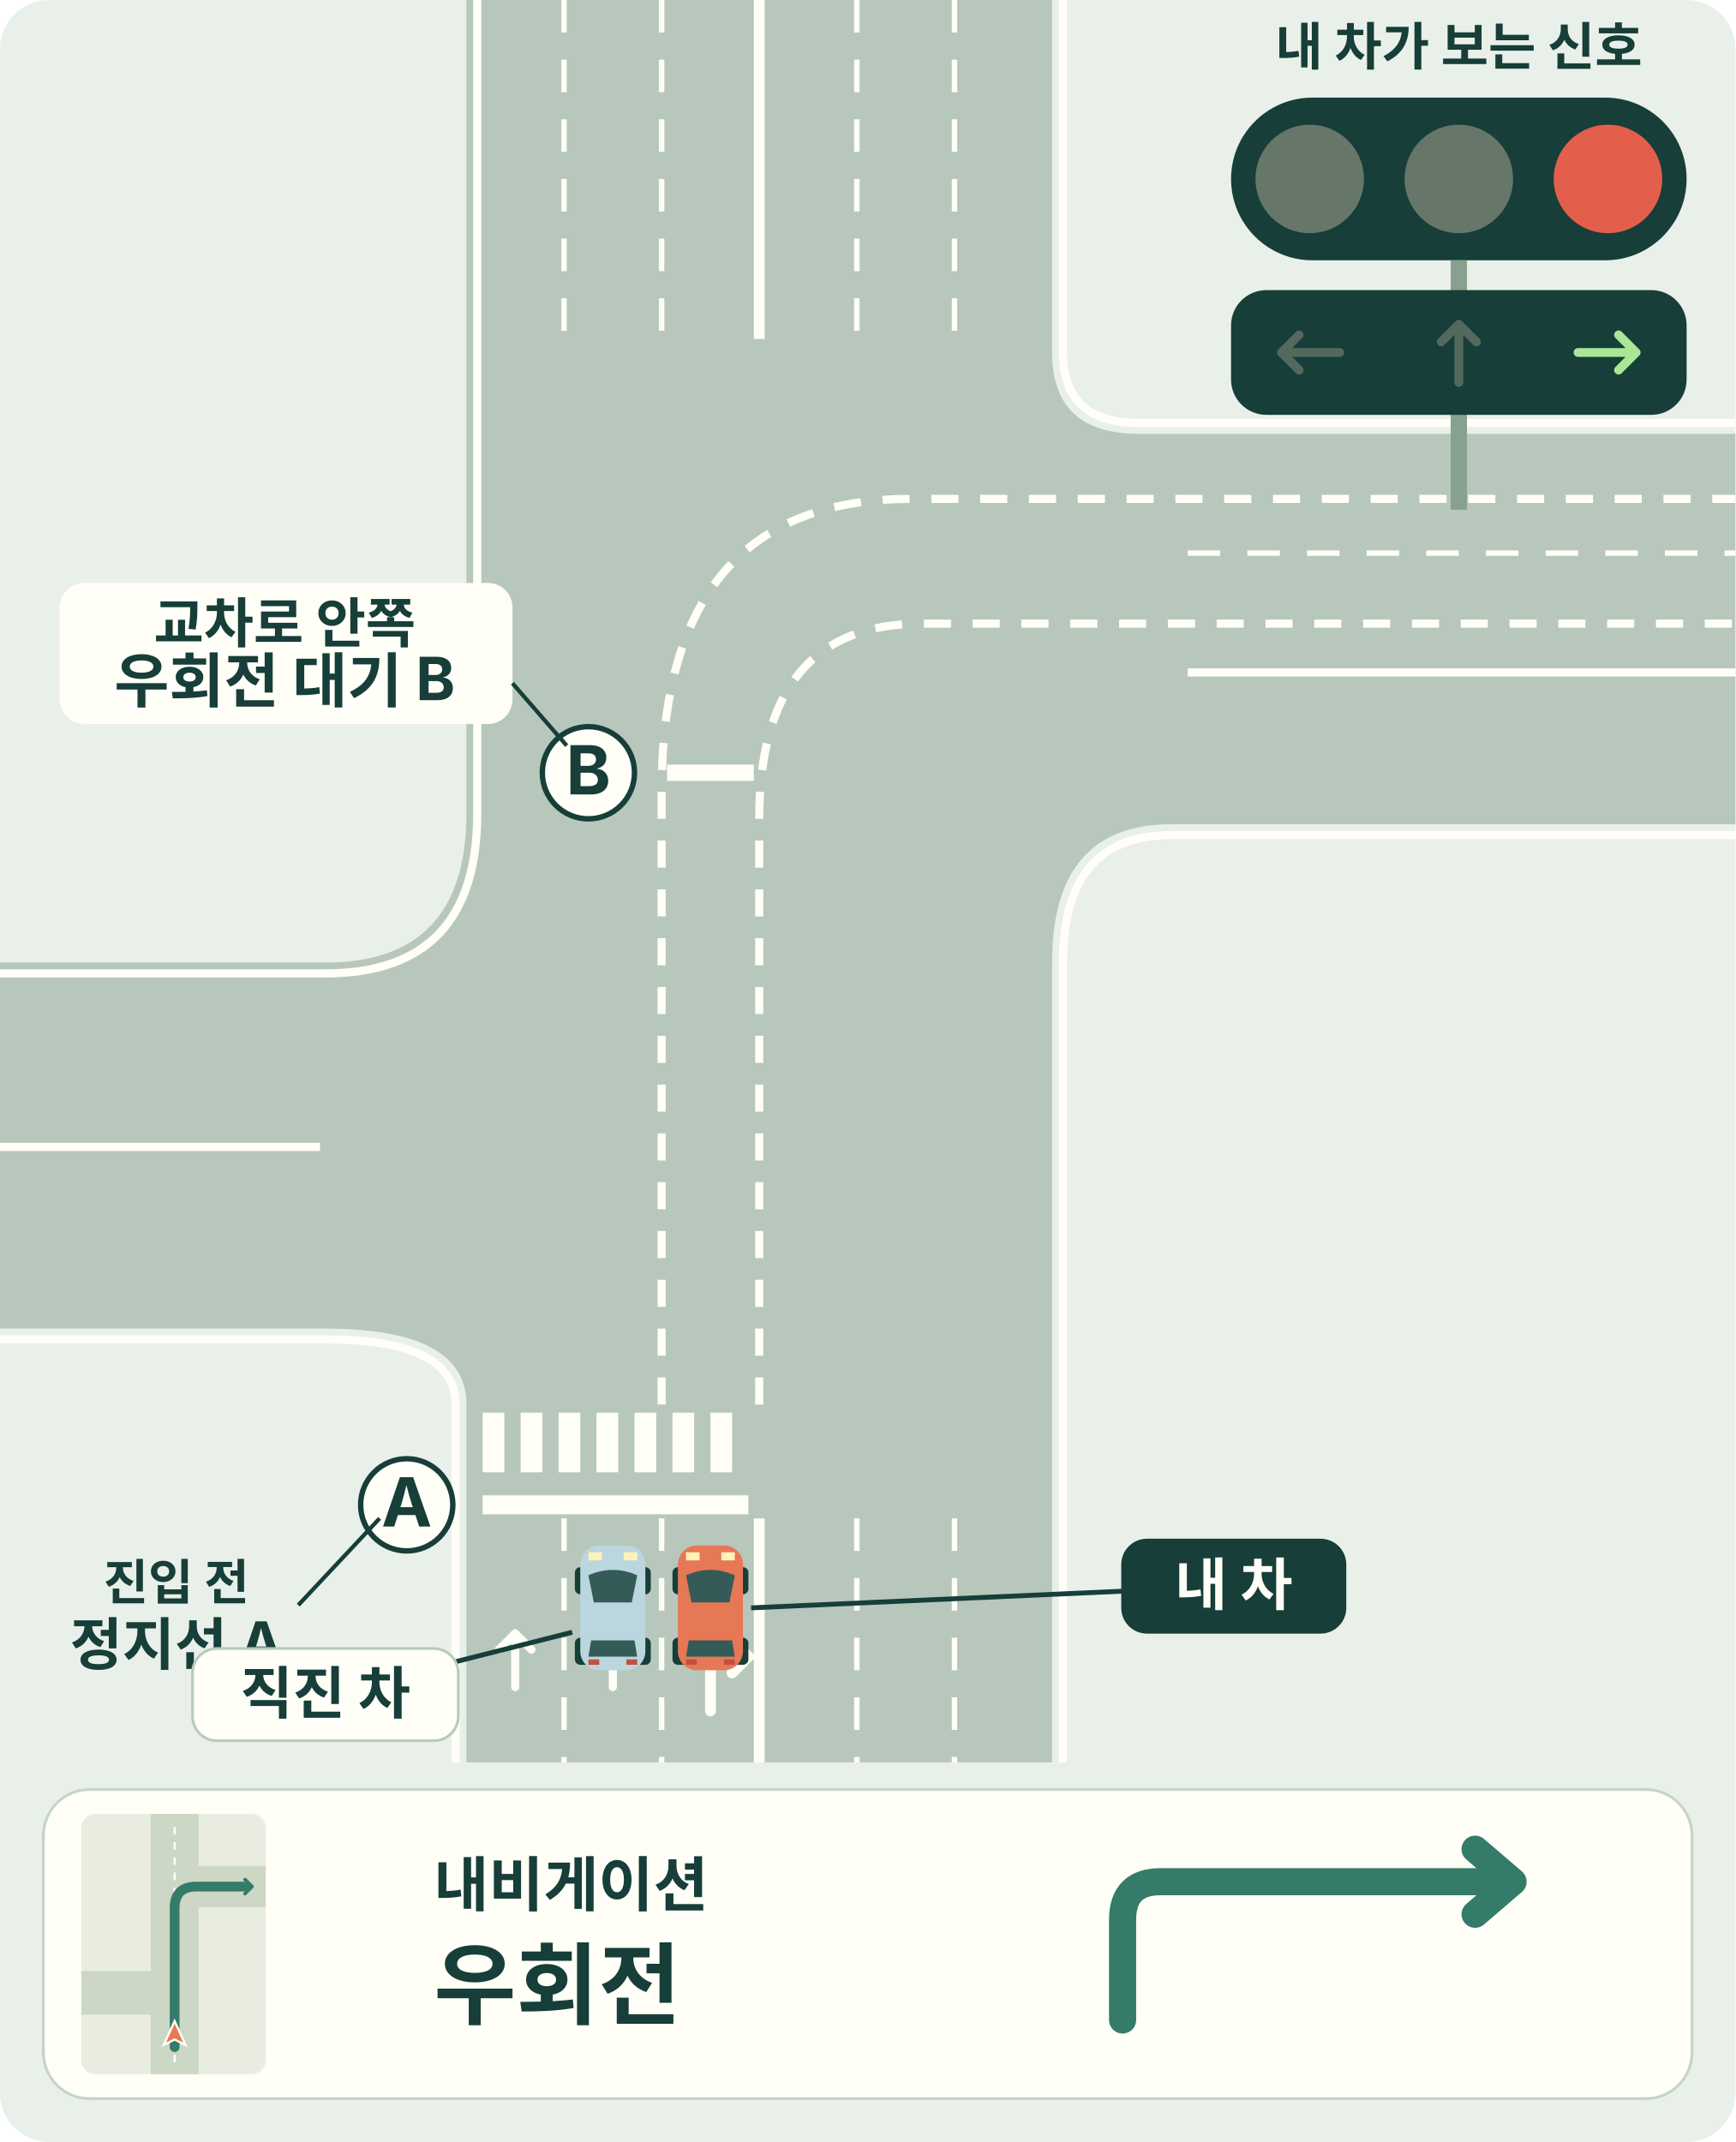
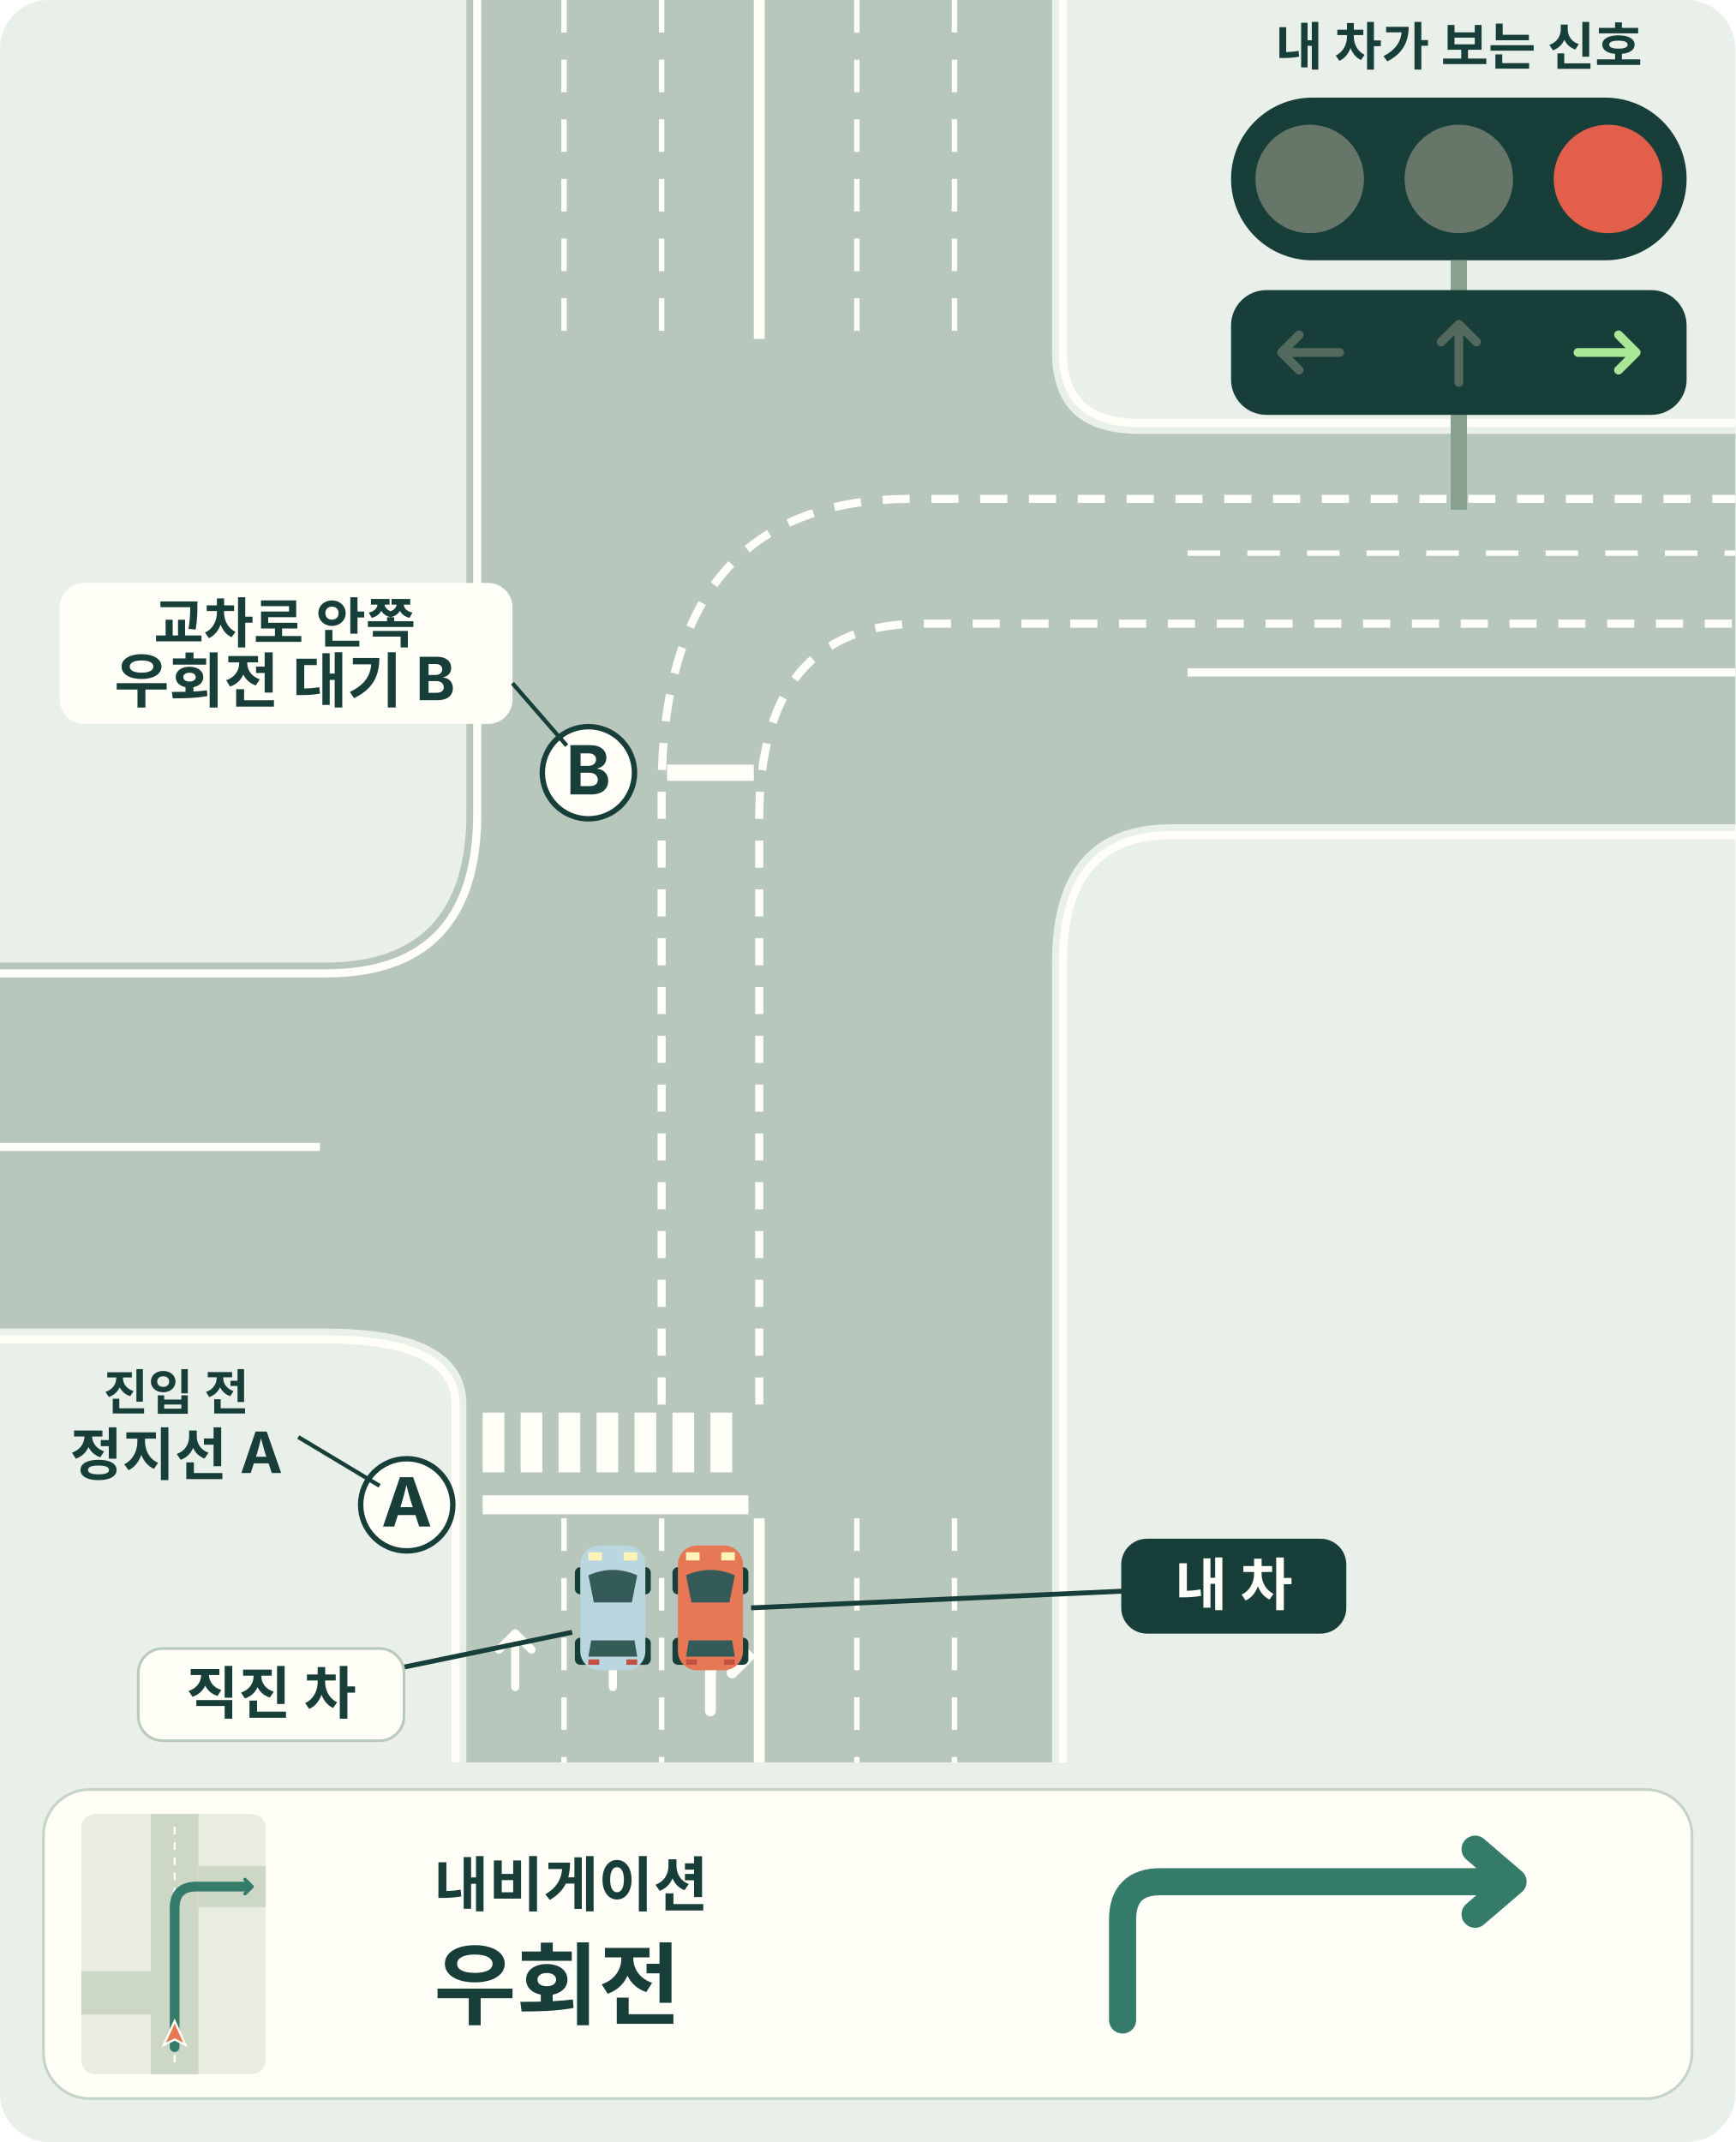
<svg xmlns="http://www.w3.org/2000/svg" data-question-id="turn-04" viewBox="0 0 640 790" role="img" aria-label="오른쪽 화살표가 켜졌고 회전할 길도 비어 있어요.. 빨간 원형 신호. 녹색 화살표: 우회전. 내비 경로: 우회전. 넓고 어긋난 교차로. 진입 전 정지선 A와 교차로 깊숙한 우회전 대기 표시 B 사이에 여러 대 길이의 진입 구간이 있음. 내 차는 A 정지선 이전. 진행할 경로에 다른 차나 보행자 없음" data-scenario-feature="deep-right-turn" style="font-family:-apple-system,BlinkMacSystemFont,'Apple SD Gothic Neo',sans-serif">
  <rect width="640" height="790" rx="18" fill="#e9f0e9" />
  <g data-road-layout="large-offset-intersection" data-entry-line-y="555" data-waiting-line-y="285" data-stage="before-entry">
    <path d="M0 355H120Q172 355 172 300V0H388V130Q388 160 420 160H640V304H432Q388 304 388 355V650H172V518Q172 490 120 490H0Z" fill="#b8c7bc" />
    <path d="M0 359H120Q176 359 176 300V0M392 0V130Q392 156 420 156H640M640 308H432Q392 308 392 355V650M168 650V518Q168 494 120 494H0" fill="none" stroke="#fffef7" stroke-width="3" />
    <path d="M280 0V125M280 560V650" fill="none" stroke="#fffef7" stroke-width="4" />
    <path d="M208 0V130M244 0V130M316 0V130M352 0V130M208 560V650M244 560V650M316 560V650M352 560V650" fill="none" stroke="#fffef7" stroke-width="2" stroke-dasharray="12 10" />
    <path d="M0 423H118M438 248H640" fill="none" stroke="#fffef7" stroke-width="3" />
    <path d="M438 204H640" fill="none" stroke="#fffef7" stroke-width="2" stroke-dasharray="12 10" />
    <g data-crosswalk="entry">
      <rect x="178" y="521" width="8" height="22" fill="#fffef7" />
      <rect x="192" y="521" width="8" height="22" fill="#fffef7" />
      <rect x="206" y="521" width="8" height="22" fill="#fffef7" />
      <rect x="220" y="521" width="8" height="22" fill="#fffef7" />
      <rect x="234" y="521" width="8" height="22" fill="#fffef7" />
      <rect x="248" y="521" width="8" height="22" fill="#fffef7" />
      <rect x="262" y="521" width="8" height="22" fill="#fffef7" />
    </g>
    <path data-marking="stop-line" data-line-id="A" d="M178 555H276" stroke="#fffef7" stroke-width="7" />
    <path d="M244 518V292Q244 184 336 184H640" fill="none" stroke="#fffef7" stroke-width="3" stroke-dasharray="10 8" />
    <path d="M280 518V302Q280 230 340 230H640" fill="none" stroke="#fffef7" stroke-width="3" stroke-dasharray="10 8" />
    <path data-marking="waiting-guide" data-line-id="B" d="M246 285H278" stroke="#fffef7" stroke-width="6" />
    <circle cx="150" cy="555" r="17" fill="#fffef7" stroke="#173e38" stroke-width="2" />
    <text x="150" y="563" font-size="25" fill="#173e38" font-weight="700" text-anchor="middle">A</text>
    <circle cx="217" cy="285" r="17" fill="#fffef7" stroke="#173e38" stroke-width="2" />
    <text x="217" y="293" font-size="25" fill="#173e38" font-weight="700" text-anchor="middle">B</text>
    <path d="M0 17V-16m-10 10 10-10 10 10" fill="none" stroke="#fffef7" stroke-width="5" stroke-linecap="round" stroke-linejoin="round" transform="translate(190 612) rotate(0) scale(0.6)" />
    <path d="M0 17V-16m-10 10 10-10 10 10" fill="none" stroke="#fffef7" stroke-width="5" stroke-linecap="round" stroke-linejoin="round" transform="translate(226 612) rotate(0) scale(0.6)" />
    <path d="M262 631v-13q0-7 7-7h7m-6-6 6 6-6 6" fill="none" stroke="#fffef7" stroke-width="4" stroke-linecap="round" />
-     <text x="65" y="590" font-size="18" fill="#173e38" font-weight="700" text-anchor="middle">진입 전</text>
-     <text x="65" y="614" font-size="21" fill="#173e38" font-weight="700" text-anchor="middle">정지선 A</text>
-     <path d="M110 592L140 560" fill="none" stroke="#173e38" stroke-width="1.5" />
+     <text x="65" y="520" font-size="18" fill="#173e38" font-weight="700" text-anchor="middle">진입 전</text>
+     <text x="65" y="544" font-size="21" fill="#173e38" font-weight="700" text-anchor="middle">정지선 A</text>
+     <path d="M110 530L140 548" fill="none" stroke="#173e38" stroke-width="1.5" />
    <rect x="22" y="215" width="167" height="52" rx="9" fill="#fffef7" />
    <text x="105" y="237" font-size="20" fill="#173e38" font-weight="700" text-anchor="middle">교차로 안쪽</text>
    <text x="105" y="259" font-size="22" fill="#173e38" font-weight="700" text-anchor="middle">우회전 대기 B</text>
    <path d="M189 252L209 275" fill="none" stroke="#173e38" stroke-width="1.5" />
  </g>
  <g data-vehicle-role="adjacent" data-car-x="226" data-car-y="593" data-car-length="46" transform="translate(226 593) rotate(0)">
    <rect x="-14" y="-15" width="28" height="10" rx="2" fill="#173e38" />
    <rect x="-14" y="11" width="28" height="10" rx="2" fill="#173e38" />
    <rect x="-12" y="-23" width="24" height="46" rx="7" fill="#bad6df" />
    <path d="M-9 -12q9-4 18 0l-2 10h-14ZM-8 12h16l1 6h-18Z" fill="#355b59" />
    <path d="M-9 -19h5m8 0h5" stroke="#fff3b8" stroke-width="3" />
    <path d="M-9 20h4m10 0h4" stroke="#c25142" stroke-width="2" />
  </g>
  <g>
-     <path d="M120 625L211 602" fill="none" stroke="#173e38" stroke-width="1.8" />
-     <rect x="71" y="608" width="98" height="34" rx="9" fill="#fffef7" stroke="#b8cbbb" />
-     <text x="120" y="632" font-size="21" fill="#173e38" font-weight="700" text-anchor="middle">직진 차</text>
+     <path d="M100 625L211 602" fill="none" stroke="#173e38" stroke-width="1.8" />
+     <rect x="51" y="608" width="98" height="34" rx="9" fill="#fffef7" stroke="#b8cbbb" />
+     <text x="100" y="632" font-size="21" fill="#173e38" font-weight="700" text-anchor="middle">직진 차</text>
  </g>
  <g data-vehicle-role="own" data-car-x="262" data-car-y="593" data-car-length="46" transform="translate(262 593) rotate(0)">
    <rect x="-14" y="-15" width="28" height="10" rx="2" fill="#173e38" />
    <rect x="-14" y="11" width="28" height="10" rx="2" fill="#173e38" />
    <rect x="-12" y="-23" width="24" height="46" rx="7" fill="#e67855" />
    <path d="M-9 -12q9-4 18 0l-2 10h-14ZM-8 12h16l1 6h-18Z" fill="#355b59" />
    <path d="M-9 -19h5m8 0h5" stroke="#fff3b8" stroke-width="3" />
    <path d="M-9 20h4m10 0h4" stroke="#c25142" stroke-width="2" />
  </g>
  <g>
    <path d="M455 585L277 593" fill="none" stroke="#173e38" stroke-width="1.8" />
    <rect x="414" y="568" width="82" height="34" rx="9" fill="#173e38" stroke="#173e38" />
    <text x="455" y="592" font-size="21" fill="#173e38" font-weight="700" text-anchor="middle" style="fill:#fffef7">내 차</text>
  </g>
  <g data-signal-type="road" transform="translate(454 36)">
    <rect width="168" height="60" rx="30" fill="#173e38" />
    <circle cx="29" cy="30" r="20" fill="#66776a" />
    <circle cx="84" cy="30" r="20" fill="#66776a" />
    <circle cx="139" cy="30" r="20" fill="#e35f4c" />
    <path d="M84 60v92" stroke="#88a08e" stroke-width="6" />
    <rect y="71" width="168" height="46" rx="13" fill="#173e38" />
    <g data-arrow="left" data-lit="false">
      <path d="M0 17V-16m-10 10 10-10 10 10" fill="none" stroke="#53695d" stroke-width="5" stroke-linecap="round" stroke-linejoin="round" transform="translate(29 94) rotate(-90) scale(0.65)" />
    </g>
    <g data-arrow="straight" data-lit="false">
      <path d="M0 17V-16m-10 10 10-10 10 10" fill="none" stroke="#53695d" stroke-width="5" stroke-linecap="round" stroke-linejoin="round" transform="translate(84 94) rotate(0) scale(0.65)" />
    </g>
    <g data-arrow="right" data-lit="true">
      <path d="M0 17V-16m-10 10 10-10 10 10" fill="none" stroke="#a9e797" stroke-width="5" stroke-linecap="round" stroke-linejoin="round" transform="translate(139 94) rotate(90) scale(0.65)" />
    </g>
    <text x="84" y="-12" font-size="19" fill="#173e38" font-weight="700" text-anchor="middle">내 차가 보는 신호</text>
  </g>
  <g data-navigation="offset-junction" transform="translate(16 660)">
    <rect width="608" height="114" rx="17" fill="#fffef7" stroke="#c4d4c5" />
    <g transform="translate(14 9) scale(.4)">
      <g>
        <rect width="170" height="240" rx="13" fill="#e8ede0" />
        <rect x="64" width="44" height="240" fill="#ccd7c5" />
        <path d="M108 48H170V86H108M0 145H64V185H0" fill="#ccd7c5" />
        <path d="M86 12V230" stroke="#fffef7" stroke-width="2" stroke-dasharray="7 7" />
        <path d="M86 215V87Q86 67 106 67H150" fill="none" stroke="#347b69" stroke-width="9" stroke-linecap="round" />
        <path d="M0 17V-16m-10 10 10-10 10 10" fill="none" stroke="#347b69" stroke-width="5" stroke-linecap="round" stroke-linejoin="round" transform="translate(147 67) rotate(90) scale(0.65)" />
        <path d="M86 191l-10 22 10-5 10 5Z" fill="#e67855" stroke="#fffef7" stroke-width="2" />
      </g>
    </g>
    <text x="144" y="43" font-size="22" fill="#173e38" font-weight="700">내비게이션</text>
    <text x="144" y="84" font-size="33" fill="#173e38" font-weight="700">우회전</text>
    <path d="M398 85V48q0-14 14-14h130m-14-12 14 12-14 12" fill="none" stroke="#347b69" stroke-width="10" stroke-linecap="round" stroke-linejoin="round" />
  </g>
</svg>
